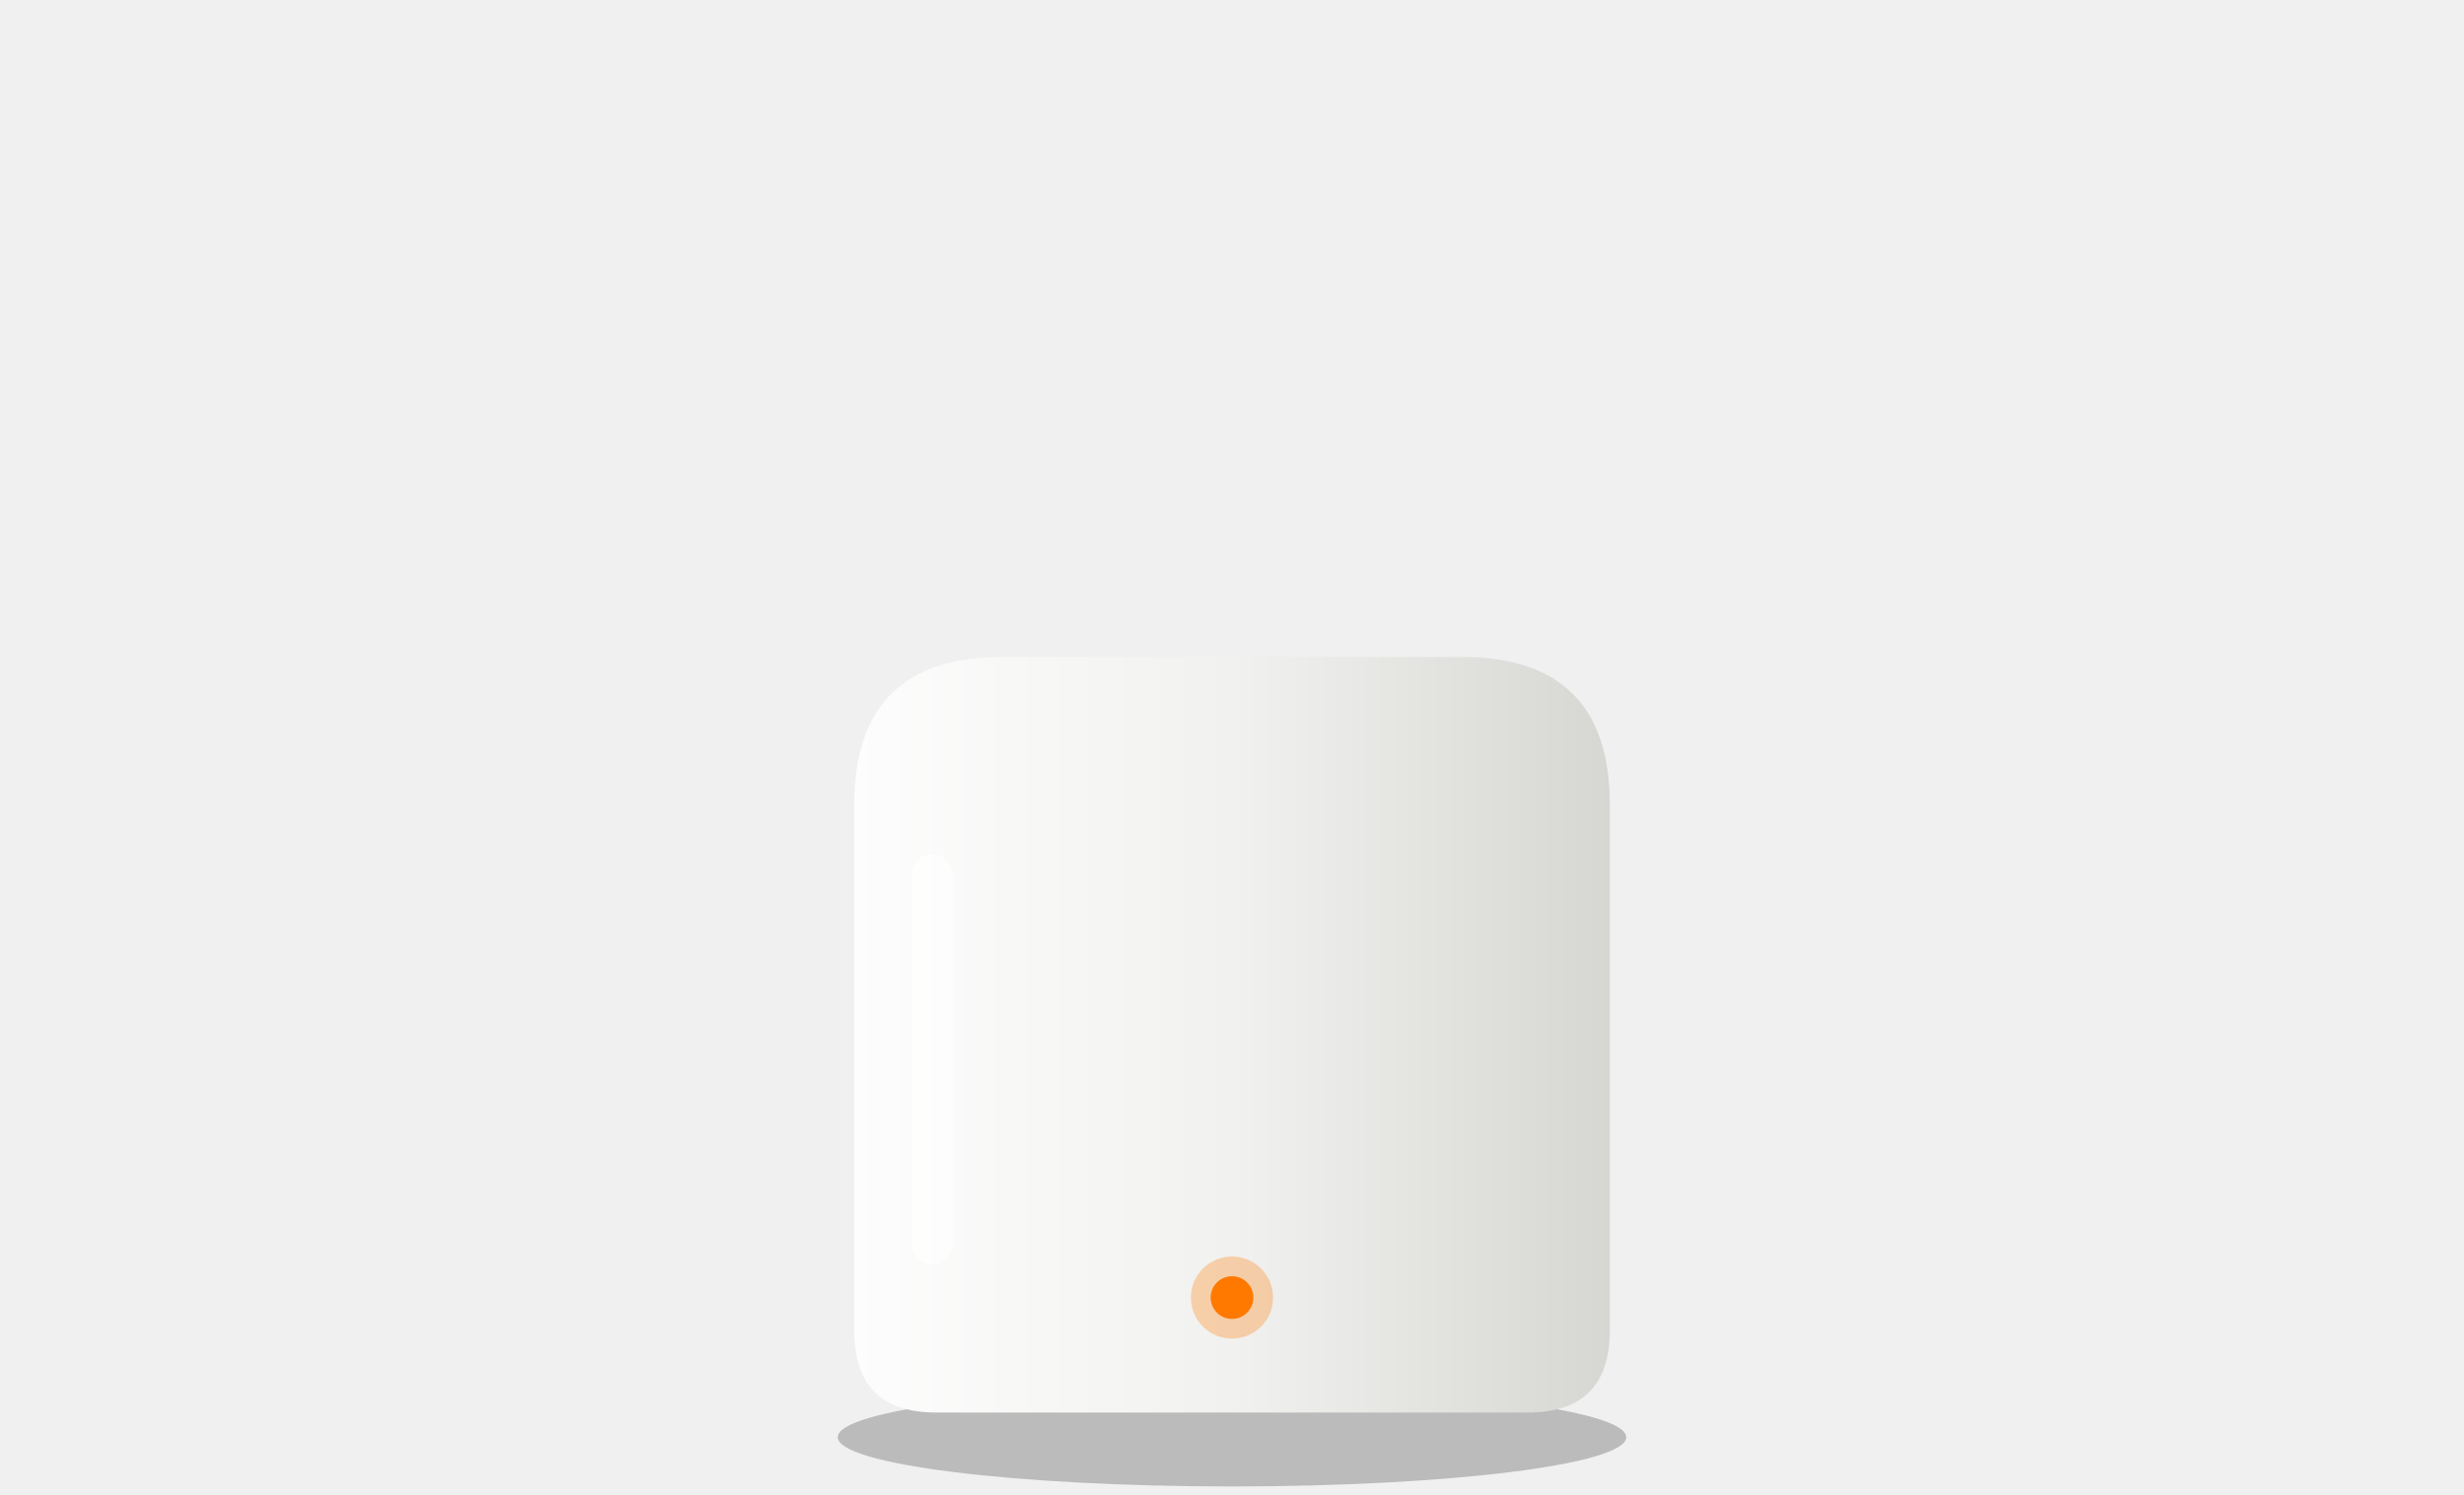
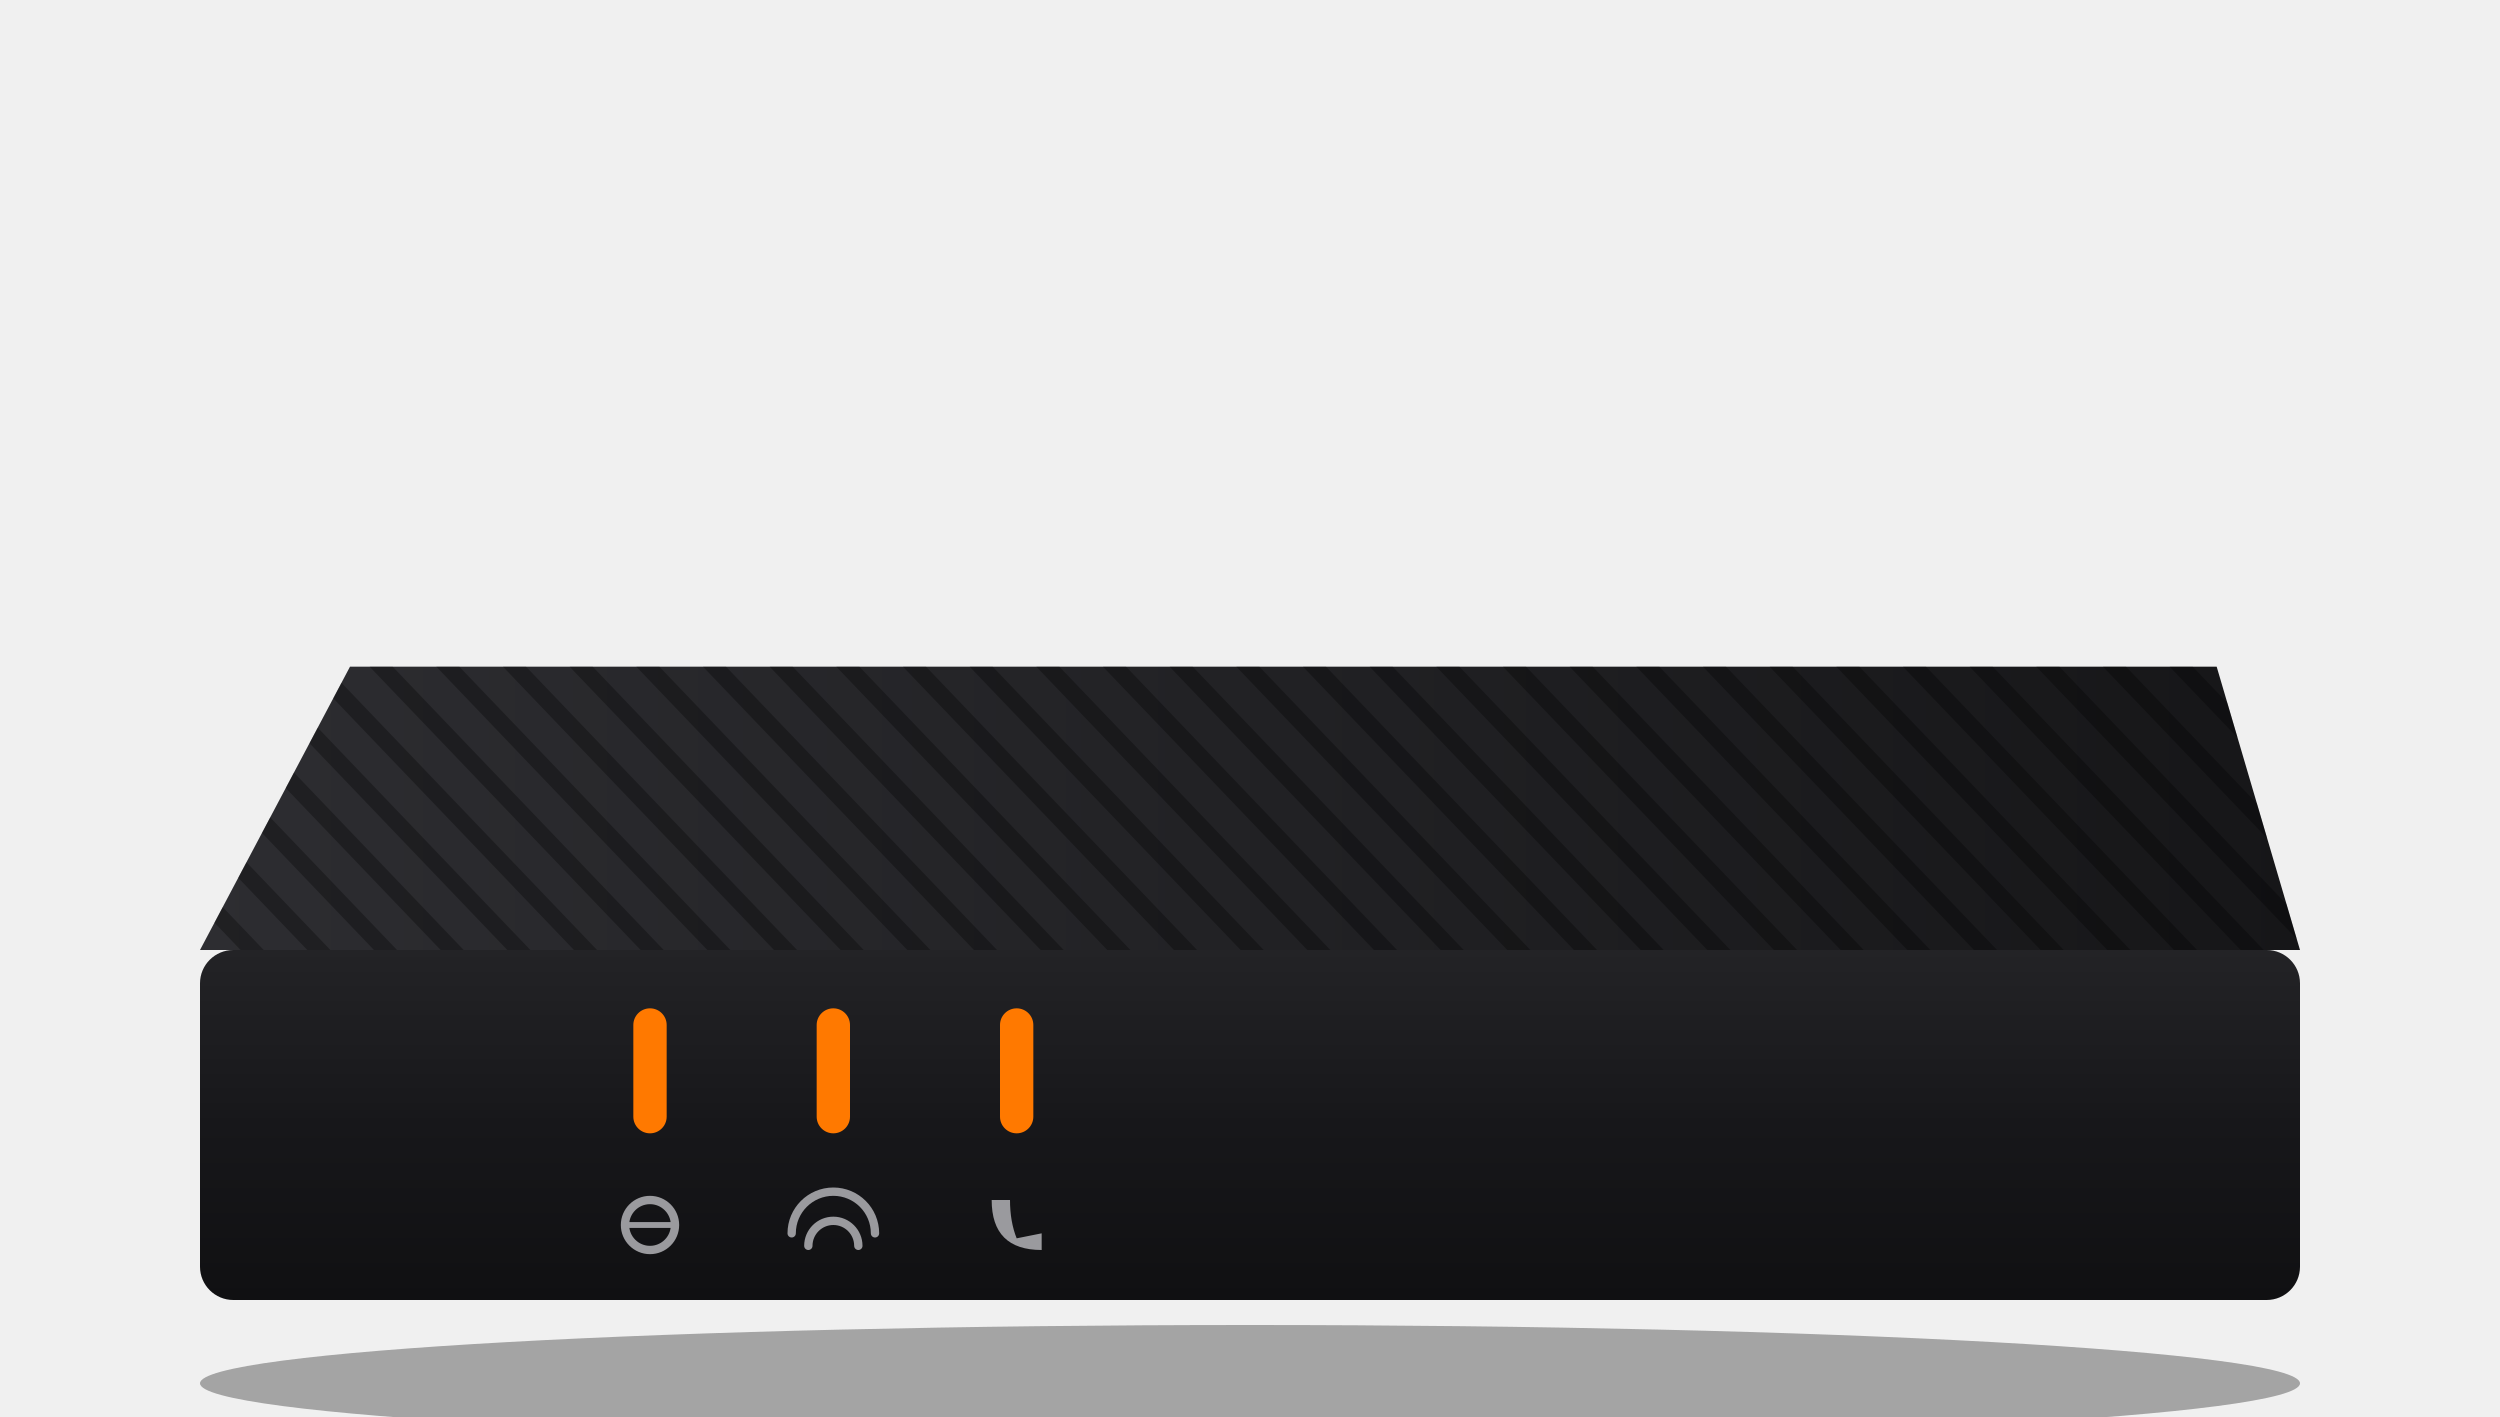
- <svg xmlns="http://www.w3.org/2000/svg" viewBox="0 0 300 182">
+ <svg xmlns="http://www.w3.org/2000/svg" viewBox="0 0 300 170">
  <defs>
-     <linearGradient id="lb-body" x1="0" y1="0" x2="1" y2="0">
-       <stop offset="0" stop-color="#fdfdfd" />
-       <stop offset="0.5" stop-color="#f1f1ef" />
-       <stop offset="1" stop-color="#d6d6d3" />
+     <linearGradient id="lb5t" x1="0" y1="0" x2="1" y2="0">
+       <stop offset="0" stop-color="#2d2d31" />
+       <stop offset="1" stop-color="#161618" />
+     </linearGradient>
+     <linearGradient id="lb5f" x1="0" y1="0" x2="0" y2="1">
+       <stop offset="0" stop-color="#232326" />
+       <stop offset="0.5" stop-color="#17171a" />
+       <stop offset="1" stop-color="#101012" />
    </linearGradient>
  </defs>
-   <ellipse cx="150" cy="175" rx="48" ry="6" opacity=".22" />
-   <path d="M104 98 Q104 80 122 80 H178 Q196 80 196 98 V162 Q196 172 186 172 H114 Q104 172 104 162 Z" fill="url(#lb-body)" />
-   <rect x="111" y="104" width="5" height="50" rx="2.5" fill="#ffffff" opacity=".65" />
-   <circle cx="150" cy="158" r="2.6" fill="#ff7900" />
-   <circle cx="150" cy="158" r="5" fill="#ff7900" opacity=".3" />
+   <ellipse cx="150" cy="166" rx="126" ry="7" opacity=".32" />
+   <path d="M42 80 H266 L276 114 H24 Z" fill="url(#lb5t)" />
+   <clipPath id="lb5clip">
+     <path d="M42 80 H266 L276 114 H24 Z" />
+   </clipPath>
+   <g clip-path="url(#lb5clip)">
+     <line x1="-8" y1="74" x2="36" y2="120" stroke="#000" stroke-opacity=".3" stroke-width="2" />
+     <line x1="0" y1="74" x2="44" y2="120" stroke="#000" stroke-opacity=".3" stroke-width="2" />
+     <line x1="8" y1="74" x2="52" y2="120" stroke="#000" stroke-opacity=".3" stroke-width="2" />
+     <line x1="16" y1="74" x2="60" y2="120" stroke="#000" stroke-opacity=".3" stroke-width="2" />
+     <line x1="24" y1="74" x2="68" y2="120" stroke="#000" stroke-opacity=".3" stroke-width="2" />
+     <line x1="32" y1="74" x2="76" y2="120" stroke="#000" stroke-opacity=".3" stroke-width="2" />
+     <line x1="40" y1="74" x2="84" y2="120" stroke="#000" stroke-opacity=".3" stroke-width="2" />
+     <line x1="48" y1="74" x2="92" y2="120" stroke="#000" stroke-opacity=".3" stroke-width="2" />
+     <line x1="56" y1="74" x2="100" y2="120" stroke="#000" stroke-opacity=".3" stroke-width="2" />
+     <line x1="64" y1="74" x2="108" y2="120" stroke="#000" stroke-opacity=".3" stroke-width="2" />
+     <line x1="72" y1="74" x2="116" y2="120" stroke="#000" stroke-opacity=".3" stroke-width="2" />
+     <line x1="80" y1="74" x2="124" y2="120" stroke="#000" stroke-opacity=".3" stroke-width="2" />
+     <line x1="88" y1="74" x2="132" y2="120" stroke="#000" stroke-opacity=".3" stroke-width="2" />
+     <line x1="96" y1="74" x2="140" y2="120" stroke="#000" stroke-opacity=".3" stroke-width="2" />
+     <line x1="104" y1="74" x2="148" y2="120" stroke="#000" stroke-opacity=".3" stroke-width="2" />
+     <line x1="112" y1="74" x2="156" y2="120" stroke="#000" stroke-opacity=".3" stroke-width="2" />
+     <line x1="120" y1="74" x2="164" y2="120" stroke="#000" stroke-opacity=".3" stroke-width="2" />
+     <line x1="128" y1="74" x2="172" y2="120" stroke="#000" stroke-opacity=".3" stroke-width="2" />
+     <line x1="136" y1="74" x2="180" y2="120" stroke="#000" stroke-opacity=".3" stroke-width="2" />
+     <line x1="144" y1="74" x2="188" y2="120" stroke="#000" stroke-opacity=".3" stroke-width="2" />
+     <line x1="152" y1="74" x2="196" y2="120" stroke="#000" stroke-opacity=".3" stroke-width="2" />
+     <line x1="160" y1="74" x2="204" y2="120" stroke="#000" stroke-opacity=".3" stroke-width="2" />
+     <line x1="168" y1="74" x2="212" y2="120" stroke="#000" stroke-opacity=".3" stroke-width="2" />
+     <line x1="176" y1="74" x2="220" y2="120" stroke="#000" stroke-opacity=".3" stroke-width="2" />
+     <line x1="184" y1="74" x2="228" y2="120" stroke="#000" stroke-opacity=".3" stroke-width="2" />
+     <line x1="192" y1="74" x2="236" y2="120" stroke="#000" stroke-opacity=".3" stroke-width="2" />
+     <line x1="200" y1="74" x2="244" y2="120" stroke="#000" stroke-opacity=".3" stroke-width="2" />
+     <line x1="208" y1="74" x2="252" y2="120" stroke="#000" stroke-opacity=".3" stroke-width="2" />
+     <line x1="216" y1="74" x2="260" y2="120" stroke="#000" stroke-opacity=".3" stroke-width="2" />
+     <line x1="224" y1="74" x2="268" y2="120" stroke="#000" stroke-opacity=".3" stroke-width="2" />
+     <line x1="232" y1="74" x2="276" y2="120" stroke="#000" stroke-opacity=".3" stroke-width="2" />
+     <line x1="240" y1="74" x2="284" y2="120" stroke="#000" stroke-opacity=".3" stroke-width="2" />
+     <line x1="248" y1="74" x2="292" y2="120" stroke="#000" stroke-opacity=".3" stroke-width="2" />
+     <line x1="256" y1="74" x2="300" y2="120" stroke="#000" stroke-opacity=".3" stroke-width="2" />
+     <line x1="264" y1="74" x2="308" y2="120" stroke="#000" stroke-opacity=".3" stroke-width="2" />
+     <line x1="272" y1="74" x2="316" y2="120" stroke="#000" stroke-opacity=".3" stroke-width="2" />
+     <line x1="280" y1="74" x2="324" y2="120" stroke="#000" stroke-opacity=".3" stroke-width="2" />
+     <line x1="288" y1="74" x2="332" y2="120" stroke="#000" stroke-opacity=".3" stroke-width="2" />
+     <line x1="296" y1="74" x2="340" y2="120" stroke="#000" stroke-opacity=".3" stroke-width="2" />
+     <line x1="304" y1="74" x2="348" y2="120" stroke="#000" stroke-opacity=".3" stroke-width="2" />
+     <line x1="312" y1="74" x2="356" y2="120" stroke="#000" stroke-opacity=".3" stroke-width="2" />
+     <line x1="320" y1="74" x2="364" y2="120" stroke="#000" stroke-opacity=".3" stroke-width="2" />
+     <line x1="328" y1="74" x2="372" y2="120" stroke="#000" stroke-opacity=".3" stroke-width="2" />
+     <line x1="336" y1="74" x2="380" y2="120" stroke="#000" stroke-opacity=".3" stroke-width="2" />
+   </g>
+   <rect x="24" y="114" width="252" height="42" rx="4" fill="url(#lb5f)" />
+   <rect x="76" y="121" width="4" height="15" rx="2" fill="#ff7900" />
+   <rect x="98" y="121" width="4" height="15" rx="2" fill="#ff7900" />
+   <rect x="120" y="121" width="4" height="15" rx="2" fill="#ff7900" />
+   <circle cx="78" cy="147" r="3" fill="none" stroke="#9a9a9e" stroke-width="1" />
+   <line x1="75" y1="147" x2="81" y2="147" stroke="#9a9a9e" stroke-width=".7" />
+   <path d="M95 148 a5 5 0 0 1 10 0 M97 149.5 a3 3 0 0 1 6 0" fill="none" stroke="#9a9a9e" stroke-width="1" stroke-linecap="round" />
+   <path d="M119 144 q0 6 6 6 l0 -2 -3 .6 q-.8 -2 -.8 -4.6 z" fill="#9a9a9e" />
</svg>
